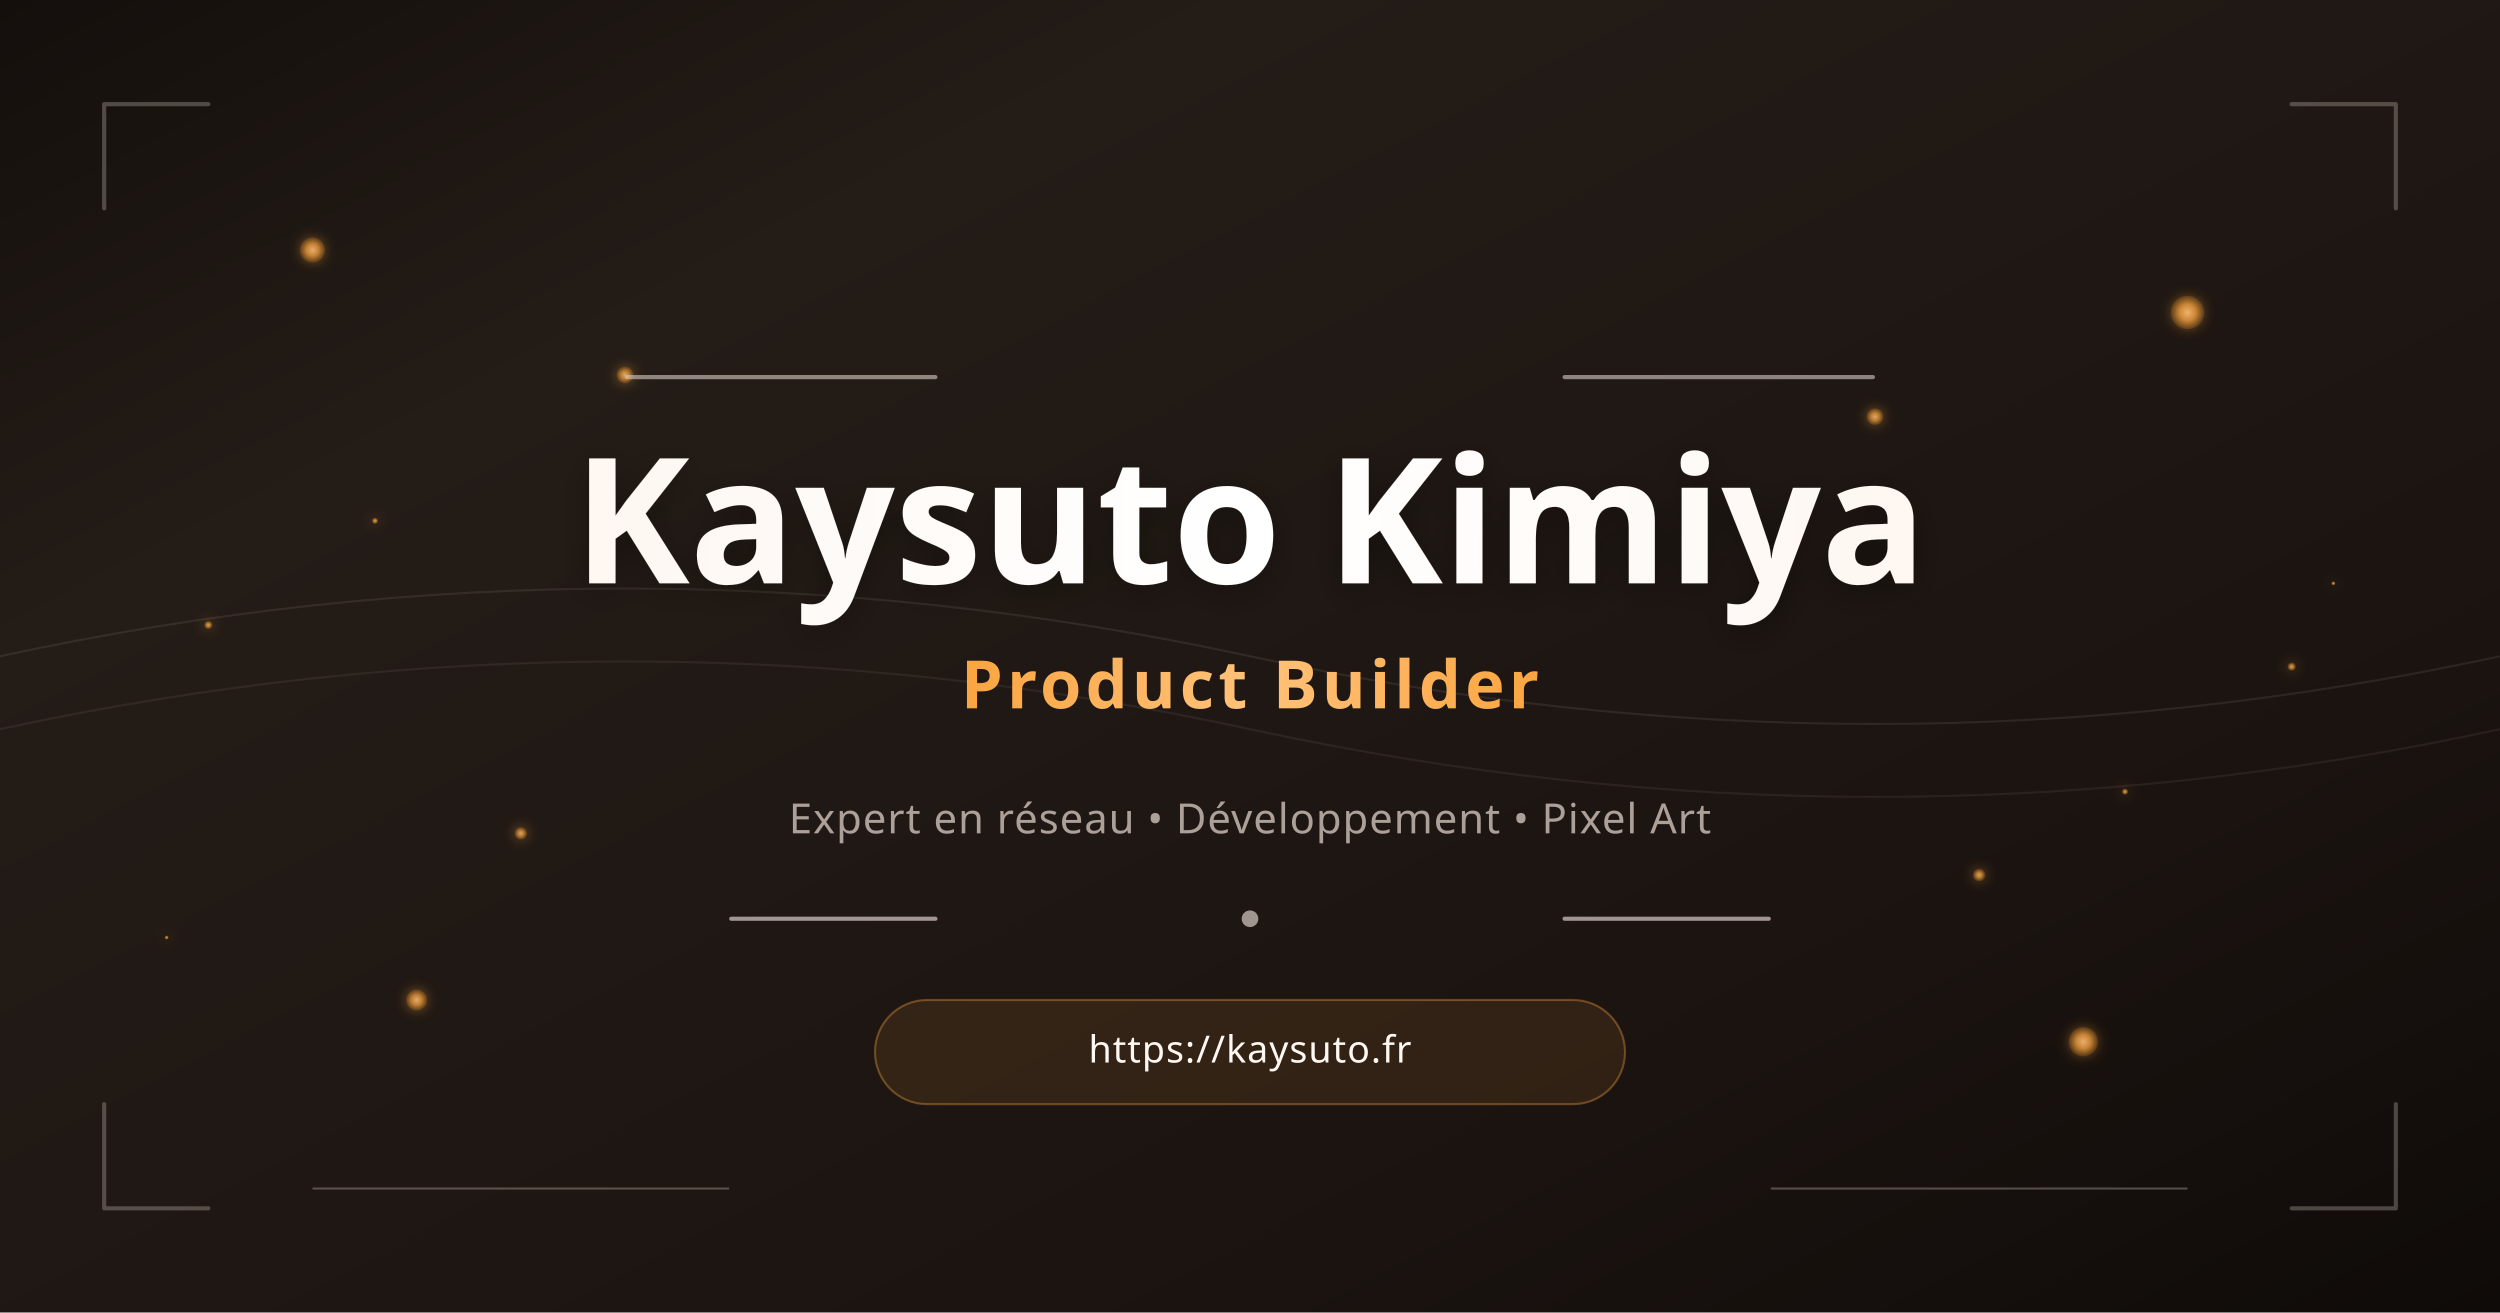
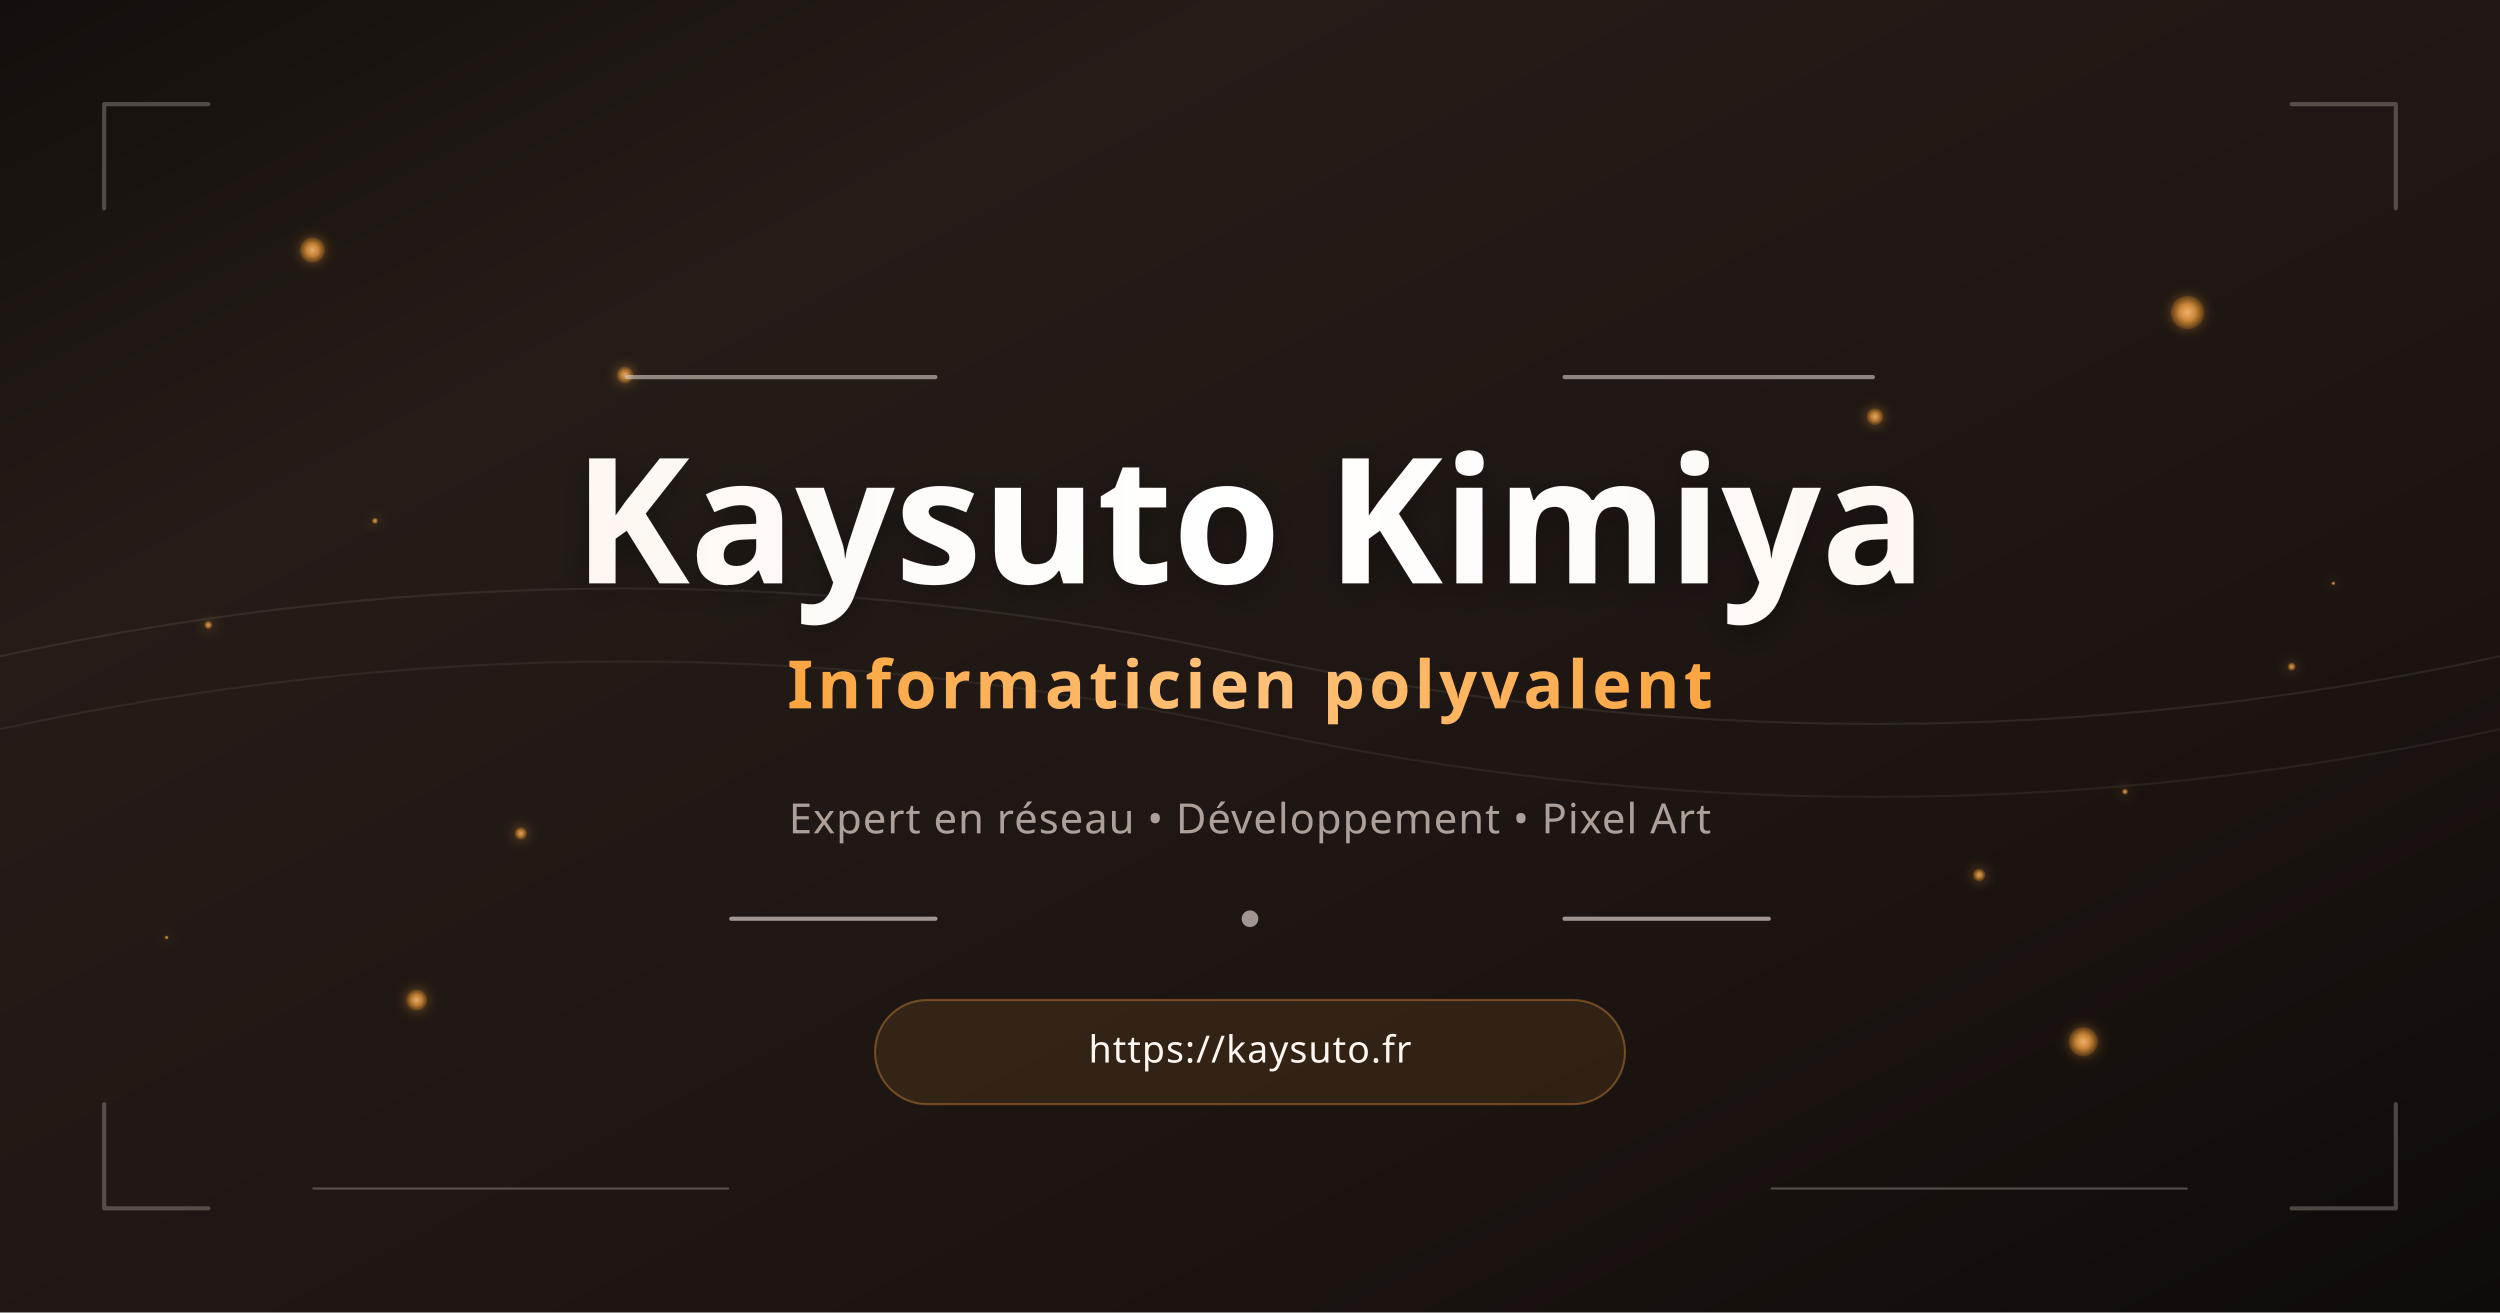
<svg xmlns="http://www.w3.org/2000/svg" fill="none" viewBox="0 0 1200 630" height="630" width="1200">
  <defs>
    <linearGradient id="bgGradient" x1="0%" y1="0%" x2="100%" y2="100%">
      <stop offset="0%" style="stop-color:#140F0C" />
      <stop offset="25%" style="stop-color:#241C17" />
      <stop offset="75%" style="stop-color:#1A1310" />
      <stop offset="100%" style="stop-color:#0F0B09" />
    </linearGradient>
    <radialGradient id="particleGradient" cx="50%" cy="50%" r="50%">
      <stop offset="0%" style="stop-color:#FFC27A" stop-opacity="0.8" />
      <stop offset="50%" style="stop-color:#FBA541" stop-opacity="0.6" />
      <stop offset="100%" style="stop-color:#C97A12" stop-opacity="0.2" />
    </radialGradient>
    <linearGradient id="titleGradient" x1="0%" y1="0%" x2="100%" y2="0%">
      <stop offset="0%" style="stop-color:#FEF7F2" />
      <stop offset="50%" style="stop-color:#FFFFFF" />
      <stop offset="100%" style="stop-color:#FEF7F2" />
    </linearGradient>
    <linearGradient id="subtitleGradient" x1="0%" y1="0%" x2="100%" y2="0%">
      <stop offset="0%" style="stop-color:#FBA541" />
      <stop offset="50%" style="stop-color:#FFC27A" />
      <stop offset="100%" style="stop-color:#FBA541" />
    </linearGradient>
    <filter id="textShadow" x="-50%" y="-50%" width="200%" height="200%">
      <feDropShadow dx="0" dy="4" stdDeviation="8" flood-color="#000000" flood-opacity="0.3" />
    </filter>
    <filter id="glow" x="-50%" y="-50%" width="200%" height="200%">
      <feGaussianBlur stdDeviation="3" result="coloredBlur" />
      <feMerge>
        <feMergeNode in="coloredBlur" />
        <feMergeNode in="SourceGraphic" />
      </feMerge>
    </filter>
  </defs>
  <rect width="1200" height="630" fill="url(#bgGradient)" />
  <g opacity="0.1">
    <path d="M0,315 Q300,250 600,315 T1200,315" stroke="#D8CCC4" stroke-width="1" fill="none" />
    <path d="M0,350 Q300,285 600,350 T1200,350" stroke="#B4A79F" stroke-width="1" fill="none" />
  </g>
  <g filter="url(#glow)">
    <circle cx="150" cy="120" r="6" fill="url(#particleGradient)" />
    <circle cx="1050" cy="150" r="8" fill="url(#particleGradient)" />
    <circle cx="200" cy="480" r="5" fill="url(#particleGradient)" />
    <circle cx="1000" cy="500" r="7" fill="url(#particleGradient)" />
    <circle cx="300" cy="180" r="4" fill="url(#particleGradient)" />
    <circle cx="900" cy="200" r="4" fill="url(#particleGradient)" />
    <circle cx="250" cy="400" r="3" fill="url(#particleGradient)" />
    <circle cx="950" cy="420" r="3" fill="url(#particleGradient)" />
    <circle cx="100" cy="300" r="2" fill="url(#particleGradient)" />
    <circle cx="1100" cy="320" r="2" fill="url(#particleGradient)" />
    <circle cx="180" cy="250" r="1.5" fill="url(#particleGradient)" />
    <circle cx="1020" cy="380" r="1.5" fill="url(#particleGradient)" />
    <circle cx="80" cy="450" r="1" fill="url(#particleGradient)" />
    <circle cx="1120" cy="280" r="1" fill="url(#particleGradient)" />
  </g>
  <g opacity="0.6">
    <rect x="300" y="180" width="150" height="2" fill="#D8CCC4" rx="1" />
    <rect x="750" y="180" width="150" height="2" fill="#D8CCC4" rx="1" />
  </g>
  <text x="600" y="280" text-anchor="middle" font-family="Geist, ui-sans-serif, system-ui, sans-serif" font-size="84" font-weight="800" fill="url(#titleGradient)" filter="url(#textShadow)">
    Kaysuto Kimiya
  </text>
  <text x="600" y="340" text-anchor="middle" font-family="Geist, ui-sans-serif, system-ui, sans-serif" font-size="32" font-weight="600" fill="url(#subtitleGradient)" letter-spacing="2px">
-     Product Builder
+     Informaticien polyvalent
  </text>
  <text x="600" y="400" text-anchor="middle" font-family="Geist, ui-sans-serif, system-ui, sans-serif" font-size="20" font-weight="400" fill="#ACA099" letter-spacing="0.5px">
    Expert en réseau • Développement • Pixel Art
  </text>
  <g opacity="0.7">
    <rect x="350" y="440" width="100" height="2" fill="#D8CCC4" rx="1" />
    <rect x="750" y="440" width="100" height="2" fill="#D8CCC4" rx="1" />
    <circle cx="600" cy="441" r="4" fill="#D8CCC4" />
  </g>
  <g>
    <rect x="420" y="480" width="360" height="50" rx="25" fill="rgba(251, 165, 65, 0.10)" stroke="rgba(251, 165, 65, 0.35)" stroke-width="1" />
    <text x="600" y="510" text-anchor="middle" font-family="Geist, ui-sans-serif, system-ui, sans-serif" font-size="18" font-weight="500" fill="#FEF7F2" letter-spacing="0.5px">
      https://kaysuto.fr
    </text>
  </g>
  <g opacity="0.4">
    <rect x="150" y="570" width="200" height="1" fill="#B4A79F" />
    <rect x="850" y="570" width="200" height="1" fill="#B4A79F" />
  </g>
  <g opacity="0.3">
    <path d="M50,50 L100,50 M50,50 L50,100" stroke="#D8CCC4" stroke-width="2" stroke-linecap="round" />
    <path d="M1150,50 L1100,50 M1150,50 L1150,100" stroke="#D8CCC4" stroke-width="2" stroke-linecap="round" />
    <path d="M50,580 L100,580 M50,580 L50,530" stroke="#D8CCC4" stroke-width="2" stroke-linecap="round" />
    <path d="M1150,580 L1100,580 M1150,580 L1150,530" stroke="#D8CCC4" stroke-width="2" stroke-linecap="round" />
  </g>
</svg>
